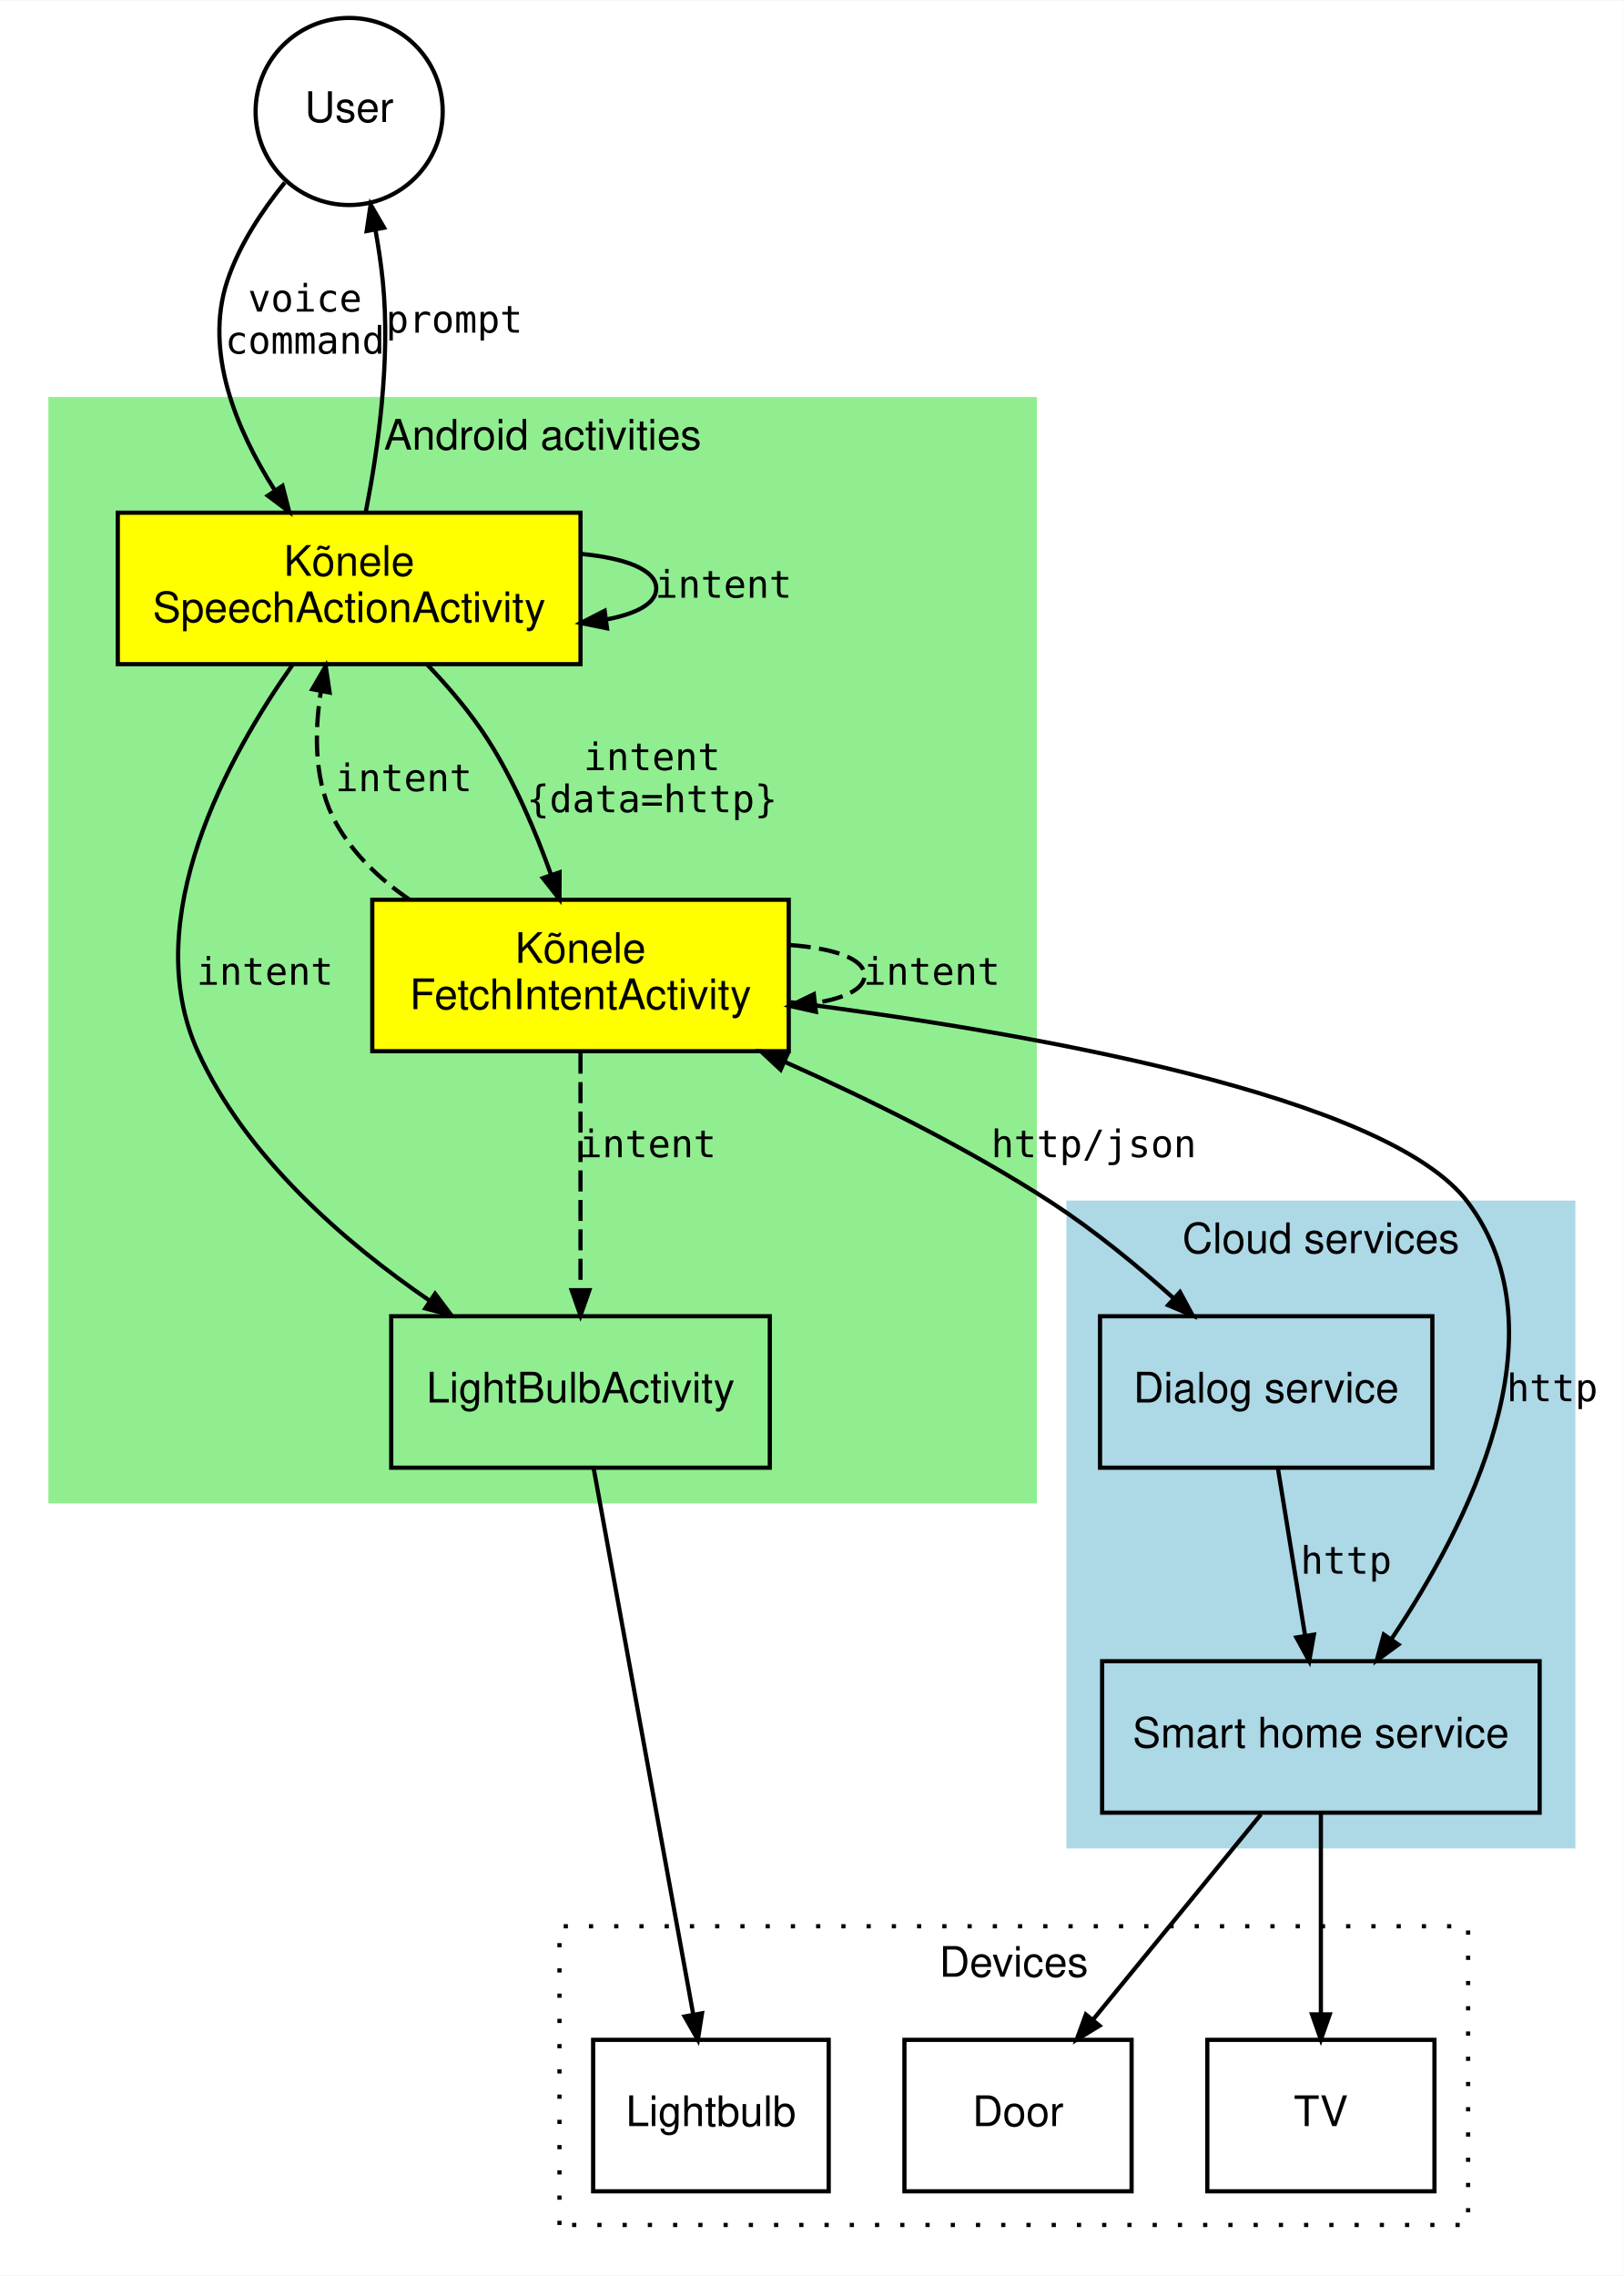
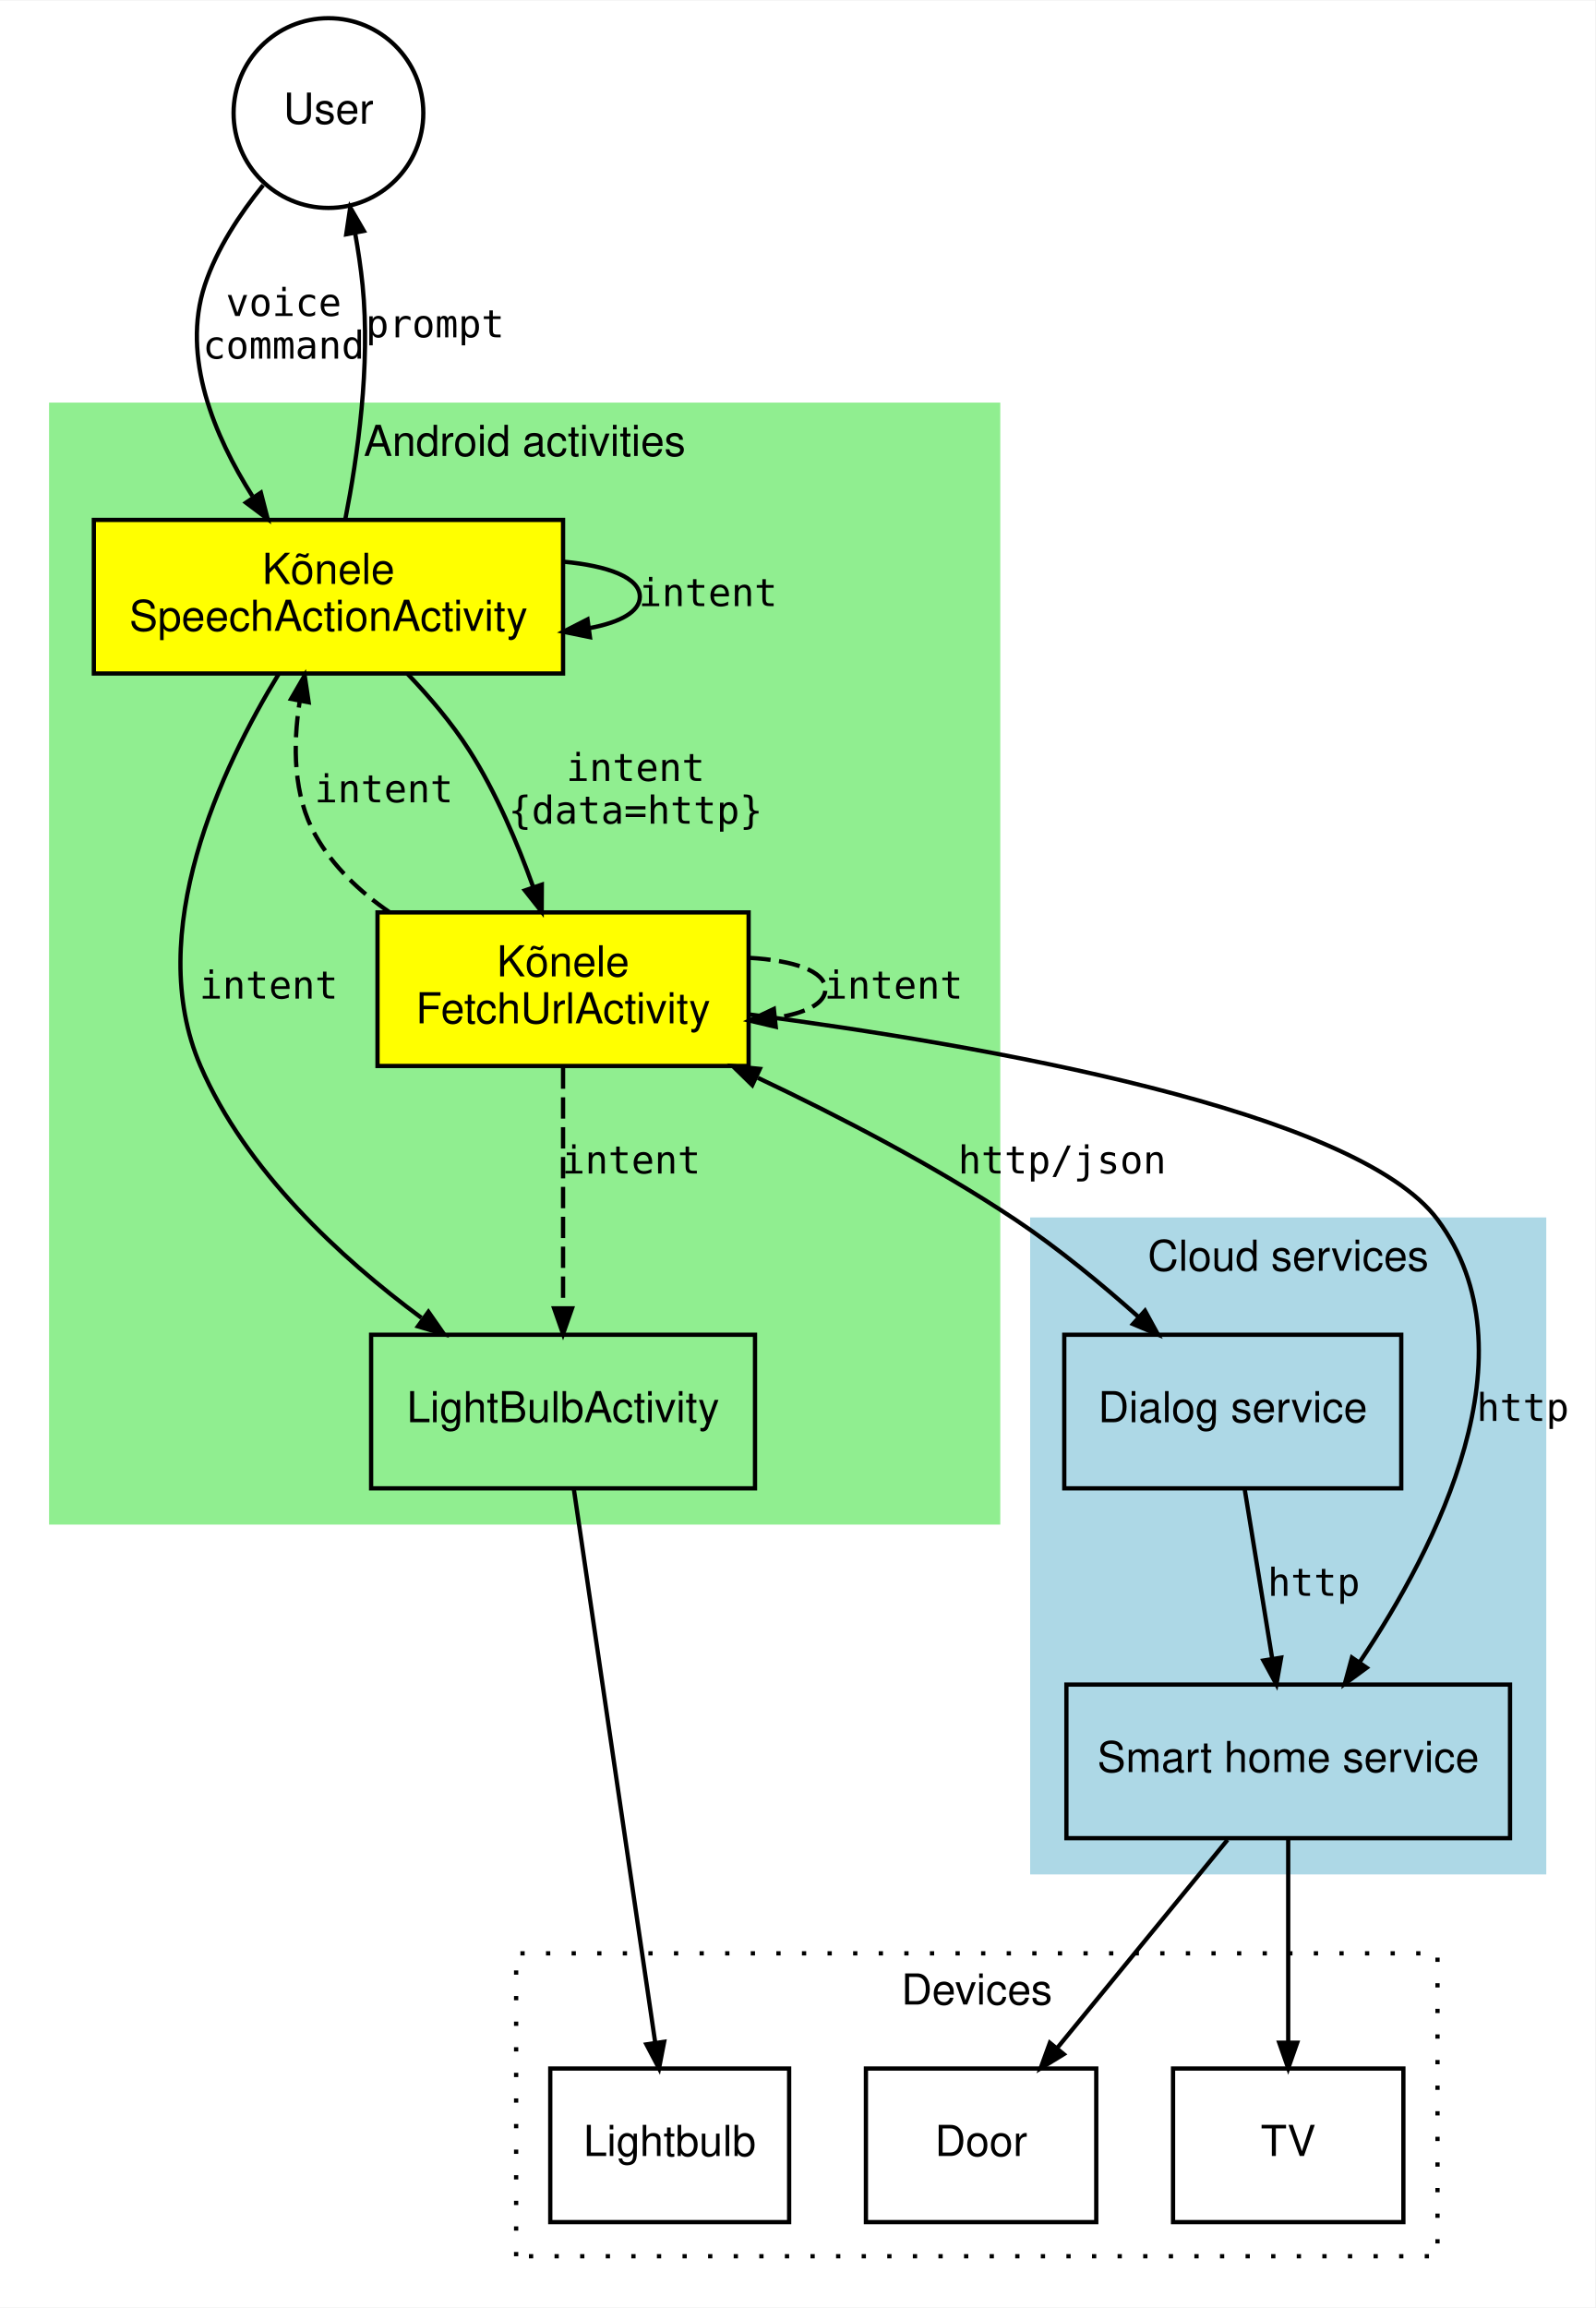
- <svg xmlns="http://www.w3.org/2000/svg" xmlns:xlink="http://www.w3.org/1999/xlink" width="386pt" height="541pt" viewBox="0.00 0.00 386.00 540.74">
+ <svg xmlns="http://www.w3.org/2000/svg" xmlns:xlink="http://www.w3.org/1999/xlink" width="374pt" height="541pt" viewBox="0.00 0.00 374.00 540.74">
  <g id="graph0" class="graph" transform="scale(1 1) rotate(0) translate(4 536.738)">
-     <polygon fill="white" stroke="none" points="-4,4 -4,-536.738 382,-536.738 382,4 -4,4" />
+     <polygon fill="white" stroke="none" points="-4,4 -4,-536.738 370,-536.738 370,4 -4,4" />
    <g id="clust1" class="cluster">
-       <polygon fill="lightblue" stroke="lightblue" points="250,-98 250,-251 370,-251 370,-98 250,-98" />
-       <text text-anchor="middle" x="310" y="-239" font-family="Helvetica,sans-Serif" font-size="10.00">Cloud services</text>
+       <polygon fill="lightblue" stroke="lightblue" points="238,-98 238,-251 358,-251 358,-98 238,-98" />
+       <text text-anchor="middle" x="298" y="-239" font-family="Helvetica,sans-Serif" font-size="10.00">Cloud services</text>
    </g>
    <g id="clust2" class="cluster">
-       <polygon fill="none" stroke="black" stroke-dasharray="1,5" points="129,-8 129,-79 345,-79 345,-8 129,-8" />
-       <text text-anchor="middle" x="237" y="-67" font-family="Helvetica,sans-Serif" font-size="10.00">Devices</text>
+       <polygon fill="none" stroke="black" stroke-dasharray="1,5" points="117,-8 117,-79 333,-79 333,-8 117,-8" />
+       <text text-anchor="middle" x="225" y="-67" font-family="Helvetica,sans-Serif" font-size="10.00">Devices</text>
    </g>
    <g id="clust3" class="cluster">
-       <polygon fill="lightgreen" stroke="lightgreen" points="8,-180 8,-442 242,-442 242,-180 8,-180" />
-       <text text-anchor="middle" x="125" y="-430" font-family="Helvetica,sans-Serif" font-size="10.00">Android activities</text>
+       <polygon fill="lightgreen" stroke="lightgreen" points="8,-180 8,-442 230,-442 230,-180 8,-180" />
+       <text text-anchor="middle" x="119" y="-430" font-family="Helvetica,sans-Serif" font-size="10.00">Android activities</text>
    </g>
    <g id="node1" class="node">
-       <ellipse fill="none" stroke="black" cx="79" cy="-510.369" rx="22.239" ry="22.239" />
-       <text text-anchor="middle" x="79" y="-507.869" font-family="Helvetica,sans-Serif" font-size="10.00">User</text>
+       <ellipse fill="none" stroke="black" cx="73" cy="-510.369" rx="22.239" ry="22.239" />
+       <text text-anchor="middle" x="73" y="-507.869" font-family="Helvetica,sans-Serif" font-size="10.00">User</text>
    </g>
    <g id="node2" class="node">
      <g id="a_node2">
        <a xlink:title="Maps natural language audio to an Android intent using an external recognition service, possibly followed by its own rewrite rules, and then launches the intent.">
-           <polygon fill="yellow" stroke="black" points="134,-415 24,-415 24,-379 134,-379 134,-415" />
-           <text text-anchor="middle" x="79" y="-400" font-family="Helvetica,sans-Serif" font-size="10.00">Kõnele</text>
-           <text text-anchor="middle" x="79" y="-389" font-family="Helvetica,sans-Serif" font-size="10.00">SpeechActionActivity</text>
+           <polygon fill="yellow" stroke="black" points="128,-415 18,-415 18,-379 128,-379 128,-415" />
+           <text text-anchor="middle" x="73" y="-400" font-family="Helvetica,sans-Serif" font-size="10.00">Kõnele</text>
+           <text text-anchor="middle" x="73" y="-389" font-family="Helvetica,sans-Serif" font-size="10.00">SpeechActionActivity</text>
        </a>
      </g>
    </g>
    <g id="edge1" class="edge">
-       <path fill="none" stroke="black" d="M63.691,-493.465C58.264,-486.768 52.809,-478.549 50,-470 44.467,-453.16 52.276,-434.616 61.178,-420.566" />
-       <polygon fill="black" stroke="black" points="63.161,-421.377 64.752,-415.223 59.67,-419.042 63.161,-421.377" />
-       <text text-anchor="middle" x="68.5" y="-462.8" font-family="monospace" font-size="9.00">voice</text>
-       <text text-anchor="middle" x="68.5" y="-452.8" font-family="monospace" font-size="9.00">command</text>
+       <path fill="none" stroke="black" d="M57.691,-493.465C52.264,-486.768 46.809,-478.549 44,-470 38.467,-453.16 46.276,-434.616 55.178,-420.566" />
+       <polygon fill="black" stroke="black" points="57.161,-421.377 58.752,-415.223 53.67,-419.042 57.161,-421.377" />
+       <text text-anchor="middle" x="62.5" y="-462.8" font-family="monospace" font-size="9.00">voice</text>
+       <text text-anchor="middle" x="62.5" y="-452.8" font-family="monospace" font-size="9.00">command</text>
    </g>
    <g id="edge2" class="edge">
-       <path fill="none" stroke="black" d="M82.95,-415.156C85.817,-429.736 88.888,-451.229 87,-470 86.597,-474.01 85.968,-478.215 85.236,-482.323" />
-       <polygon fill="black" stroke="black" points="83.169,-481.951 84.104,-488.239 87.294,-482.741 83.169,-481.951" />
-       <text text-anchor="middle" x="104" y="-457.8" font-family="monospace" font-size="9.00">prompt</text>
+       <path fill="none" stroke="black" d="M76.95,-415.156C79.817,-429.736 82.888,-451.229 81,-470 80.597,-474.01 79.968,-478.215 79.236,-482.323" />
+       <polygon fill="black" stroke="black" points="77.169,-481.951 78.104,-488.239 81.294,-482.741 77.169,-481.951" />
+       <text text-anchor="middle" x="98" y="-457.8" font-family="monospace" font-size="9.00">prompt</text>
    </g>
    <g id="edge5" class="edge">
-       <path fill="none" stroke="black" d="M134.073,-405.212C144.574,-404.23 152,-401.492 152,-397 152,-393.42 147.284,-390.955 140.055,-389.604" />
-       <polygon fill="black" stroke="black" points="140.302,-387.518 134.073,-388.788 139.734,-391.68 140.302,-387.518" />
-       <text text-anchor="middle" x="168" y="-394.8" font-family="monospace" font-size="9.00">intent</text>
+       <path fill="none" stroke="black" d="M128.073,-405.212C138.574,-404.23 146,-401.492 146,-397 146,-393.42 141.284,-390.955 134.055,-389.604" />
+       <polygon fill="black" stroke="black" points="134.302,-387.518 128.073,-388.788 133.734,-391.68 134.302,-387.518" />
+       <text text-anchor="middle" x="162" y="-394.8" font-family="monospace" font-size="9.00">intent</text>
    </g>
    <g id="node8" class="node">
      <g id="a_node8">
        <a xlink:title="Fetches JSON from a URL, interprets it as an Android intent and launches it.">
-           <polygon fill="yellow" stroke="black" points="183.5,-323 84.5,-323 84.5,-287 183.5,-287 183.5,-323" />
-           <text text-anchor="middle" x="134" y="-308" font-family="Helvetica,sans-Serif" font-size="10.00">Kõnele</text>
-           <text text-anchor="middle" x="134" y="-297" font-family="Helvetica,sans-Serif" font-size="10.00">FetchIntentActivity</text>
+           <polygon fill="yellow" stroke="black" points="171.5,-323 84.5,-323 84.5,-287 171.5,-287 171.5,-323" />
+           <text text-anchor="middle" x="128" y="-308" font-family="Helvetica,sans-Serif" font-size="10.00">Kõnele</text>
+           <text text-anchor="middle" x="128" y="-297" font-family="Helvetica,sans-Serif" font-size="10.00">FetchUrlActivity</text>
        </a>
      </g>
    </g>
    <g id="edge3" class="edge">
-       <path fill="none" stroke="black" d="M97.529,-378.927C102.676,-373.542 107.955,-367.335 112,-361 118.292,-351.146 123.334,-339.197 126.996,-328.957" />
-       <polygon fill="black" stroke="black" points="129.026,-329.511 128.992,-323.155 125.054,-328.146 129.026,-329.511" />
-       <text text-anchor="middle" x="151" y="-353.8" font-family="monospace" font-size="9.00">intent</text>
-       <text text-anchor="middle" x="151" y="-343.8" font-family="monospace" font-size="9.00">{data=http}</text>
+       <path fill="none" stroke="black" d="M91.529,-378.927C96.675,-373.542 101.955,-367.335 106,-361 112.292,-351.146 117.334,-339.197 120.996,-328.957" />
+       <polygon fill="black" stroke="black" points="123.026,-329.511 122.992,-323.155 119.054,-328.146 123.026,-329.511" />
+       <text text-anchor="middle" x="145" y="-353.8" font-family="monospace" font-size="9.00">intent</text>
+       <text text-anchor="middle" x="145" y="-343.8" font-family="monospace" font-size="9.00">{data=http}</text>
    </g>
    <g id="node9" class="node">
      <g id="a_node9">
        <a xlink:title="Maps Android intent to an action on a concrete device.">
-           <polygon fill="none" stroke="black" points="179,-224 89,-224 89,-188 179,-188 179,-224" />
-           <text text-anchor="middle" x="134" y="-203.5" font-family="Helvetica,sans-Serif" font-size="10.00">LightBulbActivity</text>
+           <polygon fill="none" stroke="black" points="173,-224 83,-224 83,-188 173,-188 173,-224" />
+           <text text-anchor="middle" x="128" y="-203.5" font-family="Helvetica,sans-Serif" font-size="10.00">LightBulbActivity</text>
        </a>
      </g>
    </g>
    <g id="edge4" class="edge">
-       <path fill="none" stroke="black" d="M65.62,-378.962C50.226,-357.147 28.79,-318.413 43,-287 54.349,-261.911 77.887,-241.562 98.179,-227.666" />
-       <polygon fill="black" stroke="black" points="99.436,-229.352 103.259,-224.273 97.103,-225.859 99.436,-229.352" />
+       <path fill="none" stroke="black" d="M61.337,-378.886C47.967,-356.99 29.532,-318.17 43,-287 53.58,-262.514 75.751,-242.059 94.797,-227.962" />
+       <polygon fill="black" stroke="black" points="96.435,-229.37 100.073,-224.157 93.978,-225.963 96.435,-229.37" />
      <text text-anchor="middle" x="59" y="-302.8" font-family="monospace" font-size="9.00">intent</text>
    </g>
    <g id="node3" class="node">
      <g id="a_node3">
        <a xlink:title="Maps a natural language string (in the incoming HTTP query) to some action (performed e.g. via other services). Responds with an Android intent (encoded in JSON).">
-           <polygon fill="none" stroke="black" points="336.5,-224 257.5,-224 257.5,-188 336.5,-188 336.5,-224" />
-           <text text-anchor="middle" x="297" y="-203.5" font-family="Helvetica,sans-Serif" font-size="10.00">Dialog service</text>
+           <polygon fill="none" stroke="black" points="324.5,-224 245.5,-224 245.5,-188 324.5,-188 324.5,-224" />
+           <text text-anchor="middle" x="285" y="-203.5" font-family="Helvetica,sans-Serif" font-size="10.00">Dialog service</text>
        </a>
      </g>
    </g>
    <g id="node4" class="node">
      <g id="a_node4">
        <a xlink:title="Maps REST queries to commands to actual devices.">
-           <polygon fill="none" stroke="black" points="362,-142 258,-142 258,-106 362,-106 362,-142" />
-           <text text-anchor="middle" x="310" y="-121.5" font-family="Helvetica,sans-Serif" font-size="10.00">Smart home service</text>
+           <polygon fill="none" stroke="black" points="350,-142 246,-142 246,-106 350,-106 350,-142" />
+           <text text-anchor="middle" x="298" y="-121.5" font-family="Helvetica,sans-Serif" font-size="10.00">Smart home service</text>
        </a>
      </g>
    </g>
    <g id="edge10" class="edge">
-       <path fill="none" stroke="black" d="M299.821,-187.641C301.708,-176.031 304.211,-160.625 306.263,-147.997" />
-       <polygon fill="black" stroke="black" points="308.34,-148.309 307.229,-142.05 304.194,-147.636 308.34,-148.309" />
-       <text text-anchor="middle" x="316" y="-162.8" font-family="monospace" font-size="9.00">http</text>
+       <path fill="none" stroke="black" d="M287.821,-187.641C289.708,-176.031 292.211,-160.625 294.263,-147.997" />
+       <polygon fill="black" stroke="black" points="296.34,-148.309 295.229,-142.05 292.194,-147.636 296.34,-148.309" />
+       <text text-anchor="middle" x="304" y="-162.8" font-family="monospace" font-size="9.00">http</text>
    </g>
    <g id="node6" class="node">
-       <polygon fill="none" stroke="black" points="265,-52 211,-52 211,-16 265,-16 265,-52" />
-       <text text-anchor="middle" x="238" y="-31.5" font-family="Helvetica,sans-Serif" font-size="10.00">Door</text>
+       <polygon fill="none" stroke="black" points="253,-52 199,-52 199,-16 253,-16 253,-52" />
+       <text text-anchor="middle" x="226" y="-31.5" font-family="Helvetica,sans-Serif" font-size="10.00">Door</text>
    </g>
    <g id="edge12" class="edge">
-       <path fill="none" stroke="black" d="M295.775,-105.614C284.361,-91.663 268.269,-71.995 255.965,-56.958" />
-       <polygon fill="black" stroke="black" points="257.375,-55.364 251.95,-52.05 254.124,-58.024 257.375,-55.364" />
+       <path fill="none" stroke="black" d="M283.775,-105.614C272.361,-91.663 256.269,-71.995 243.965,-56.958" />
+       <polygon fill="black" stroke="black" points="245.375,-55.364 239.95,-52.05 242.124,-58.024 245.375,-55.364" />
    </g>
    <g id="node7" class="node">
-       <polygon fill="none" stroke="black" points="337,-52 283,-52 283,-16 337,-16 337,-52" />
-       <text text-anchor="middle" x="310" y="-31.5" font-family="Helvetica,sans-Serif" font-size="10.00">TV</text>
+       <polygon fill="none" stroke="black" points="325,-52 271,-52 271,-16 325,-16 325,-52" />
+       <text text-anchor="middle" x="298" y="-31.5" font-family="Helvetica,sans-Serif" font-size="10.00">TV</text>
    </g>
    <g id="edge11" class="edge">
-       <path fill="none" stroke="black" d="M310,-105.614C310,-92.027 310,-73.017 310,-58.144" />
-       <polygon fill="black" stroke="black" points="312.1,-58.05 310,-52.05 307.9,-58.05 312.1,-58.05" />
+       <path fill="none" stroke="black" d="M298,-105.614C298,-92.027 298,-73.017 298,-58.144" />
+       <polygon fill="black" stroke="black" points="300.1,-58.05 298,-52.05 295.9,-58.05 300.1,-58.05" />
    </g>
    <g id="node5" class="node">
-       <polygon fill="none" stroke="black" points="193,-52 137,-52 137,-16 193,-16 193,-52" />
-       <text text-anchor="middle" x="165" y="-31.5" font-family="Helvetica,sans-Serif" font-size="10.00">Lightbulb</text>
+       <polygon fill="none" stroke="black" points="181,-52 125,-52 125,-16 181,-16 181,-52" />
+       <text text-anchor="middle" x="153" y="-31.5" font-family="Helvetica,sans-Serif" font-size="10.00">Lightbulb</text>
    </g>
    <g id="edge8" class="edge">
-       <path fill="none" stroke="black" stroke-dasharray="5,2" d="M93.341,-323.025C86.394,-327.798 80.105,-333.728 76,-341 70.705,-350.379 70.65,-362.151 72.249,-372.394" />
-       <polygon fill="black" stroke="black" points="70.235,-373.042 73.426,-378.54 74.36,-372.252 70.235,-373.042" />
-       <text text-anchor="middle" x="92" y="-348.8" font-family="monospace" font-size="9.00">intent</text>
+       <path fill="none" stroke="black" stroke-dasharray="5,2" d="M87.341,-323.025C80.394,-327.798 74.105,-333.728 70,-341 64.705,-350.379 64.65,-362.151 66.249,-372.394" />
+       <polygon fill="black" stroke="black" points="64.235,-373.042 67.426,-378.54 68.36,-372.252 64.235,-373.042" />
+       <text text-anchor="middle" x="86" y="-348.8" font-family="monospace" font-size="9.00">intent</text>
    </g>
    <g id="edge14" class="edge">
-       <path fill="none" stroke="black" d="M182.555,-284.464C202.833,-275.441 226.223,-263.87 246,-251 256.089,-244.434 266.311,-236.035 274.927,-228.337" />
-       <polygon fill="black" stroke="black" points="181.572,-282.603 176.924,-286.94 183.262,-286.447 181.572,-282.603" />
-       <polygon fill="black" stroke="black" points="276.508,-229.738 279.537,-224.15 273.684,-226.629 276.508,-229.738" />
-       <text text-anchor="middle" x="256" y="-261.8" font-family="monospace" font-size="9.00">http/json</text>
+       <path fill="none" stroke="black" d="M173.671,-284.219C192.902,-275.123 215.147,-263.562 234,-251 244.017,-244.325 254.225,-235.904 262.85,-228.221" />
+       <polygon fill="black" stroke="black" points="172.352,-282.518 167.806,-286.962 174.131,-286.322 172.352,-282.518" />
+       <polygon fill="black" stroke="black" points="264.426,-229.626 267.467,-224.043 261.609,-226.511 264.426,-229.626" />
+       <text text-anchor="middle" x="245" y="-261.8" font-family="monospace" font-size="9.00">http/json</text>
    </g>
    <g id="edge6" class="edge">
-       <path fill="none" stroke="black" d="M183.923,-298.654C240.057,-291.472 325.891,-276.563 345,-251 368.194,-219.974 344.922,-174.333 326.82,-147.342" />
-       <polygon fill="black" stroke="black" points="328.415,-145.955 323.284,-142.202 324.955,-148.335 328.415,-145.955" />
-       <text text-anchor="middle" x="365" y="-203.8" font-family="monospace" font-size="9.00">http</text>
+       <path fill="none" stroke="black" d="M171.749,-299.068C226.065,-291.922 313.909,-276.659 333,-251 356.124,-219.921 332.875,-174.298 314.797,-147.324" />
+       <polygon fill="black" stroke="black" points="316.395,-145.942 311.266,-142.188 312.935,-148.322 316.395,-145.942" />
+       <text text-anchor="middle" x="353" y="-203.8" font-family="monospace" font-size="9.00">http</text>
    </g>
    <g id="edge9" class="edge">
-       <path fill="none" stroke="black" stroke-dasharray="5,2" d="M183.745,-312.236C194.073,-311.475 201.5,-309.062 201.5,-305 201.5,-301.826 196.967,-299.66 190.059,-298.5" />
-       <polygon fill="black" stroke="black" points="189.948,-296.373 183.745,-297.764 189.462,-300.545 189.948,-296.373" />
-       <text text-anchor="middle" x="217.5" y="-302.8" font-family="monospace" font-size="9.00">intent</text>
+       <path fill="none" stroke="black" stroke-dasharray="5,2" d="M171.669,-312.352C181.93,-311.747 189.5,-309.297 189.5,-305 189.5,-301.643 184.88,-299.413 177.966,-298.31" />
+       <polygon fill="black" stroke="black" points="177.856,-296.187 171.669,-297.648 177.417,-300.364 177.856,-296.187" />
+       <text text-anchor="middle" x="205.5" y="-302.8" font-family="monospace" font-size="9.00">intent</text>
    </g>
    <g id="edge7" class="edge">
-       <path fill="none" stroke="black" stroke-dasharray="5,2" d="M134,-286.658C134,-270.934 134,-247.631 134,-230.287" />
-       <polygon fill="black" stroke="black" points="136.1,-230.191 134,-224.192 131.9,-230.192 136.1,-230.191" />
-       <text text-anchor="middle" x="150" y="-261.8" font-family="monospace" font-size="9.00">intent</text>
+       <path fill="none" stroke="black" stroke-dasharray="5,2" d="M128,-286.658C128,-270.934 128,-247.631 128,-230.287" />
+       <polygon fill="black" stroke="black" points="130.1,-230.191 128,-224.192 125.9,-230.192 130.1,-230.191" />
+       <text text-anchor="middle" x="144" y="-261.8" font-family="monospace" font-size="9.00">intent</text>
    </g>
    <g id="edge13" class="edge">
-       <path fill="none" stroke="black" d="M137.143,-187.764C142.751,-157.011 154.483,-92.674 160.784,-58.12" />
-       <polygon fill="black" stroke="black" points="162.884,-58.308 161.895,-52.029 158.752,-57.555 162.884,-58.308" />
+       <path fill="none" stroke="black" d="M130.535,-187.764C135.057,-157.011 144.518,-92.674 149.6,-58.12" />
+       <polygon fill="black" stroke="black" points="151.7,-58.271 150.496,-52.029 147.545,-57.66 151.7,-58.271" />
    </g>
  </g>
</svg>
